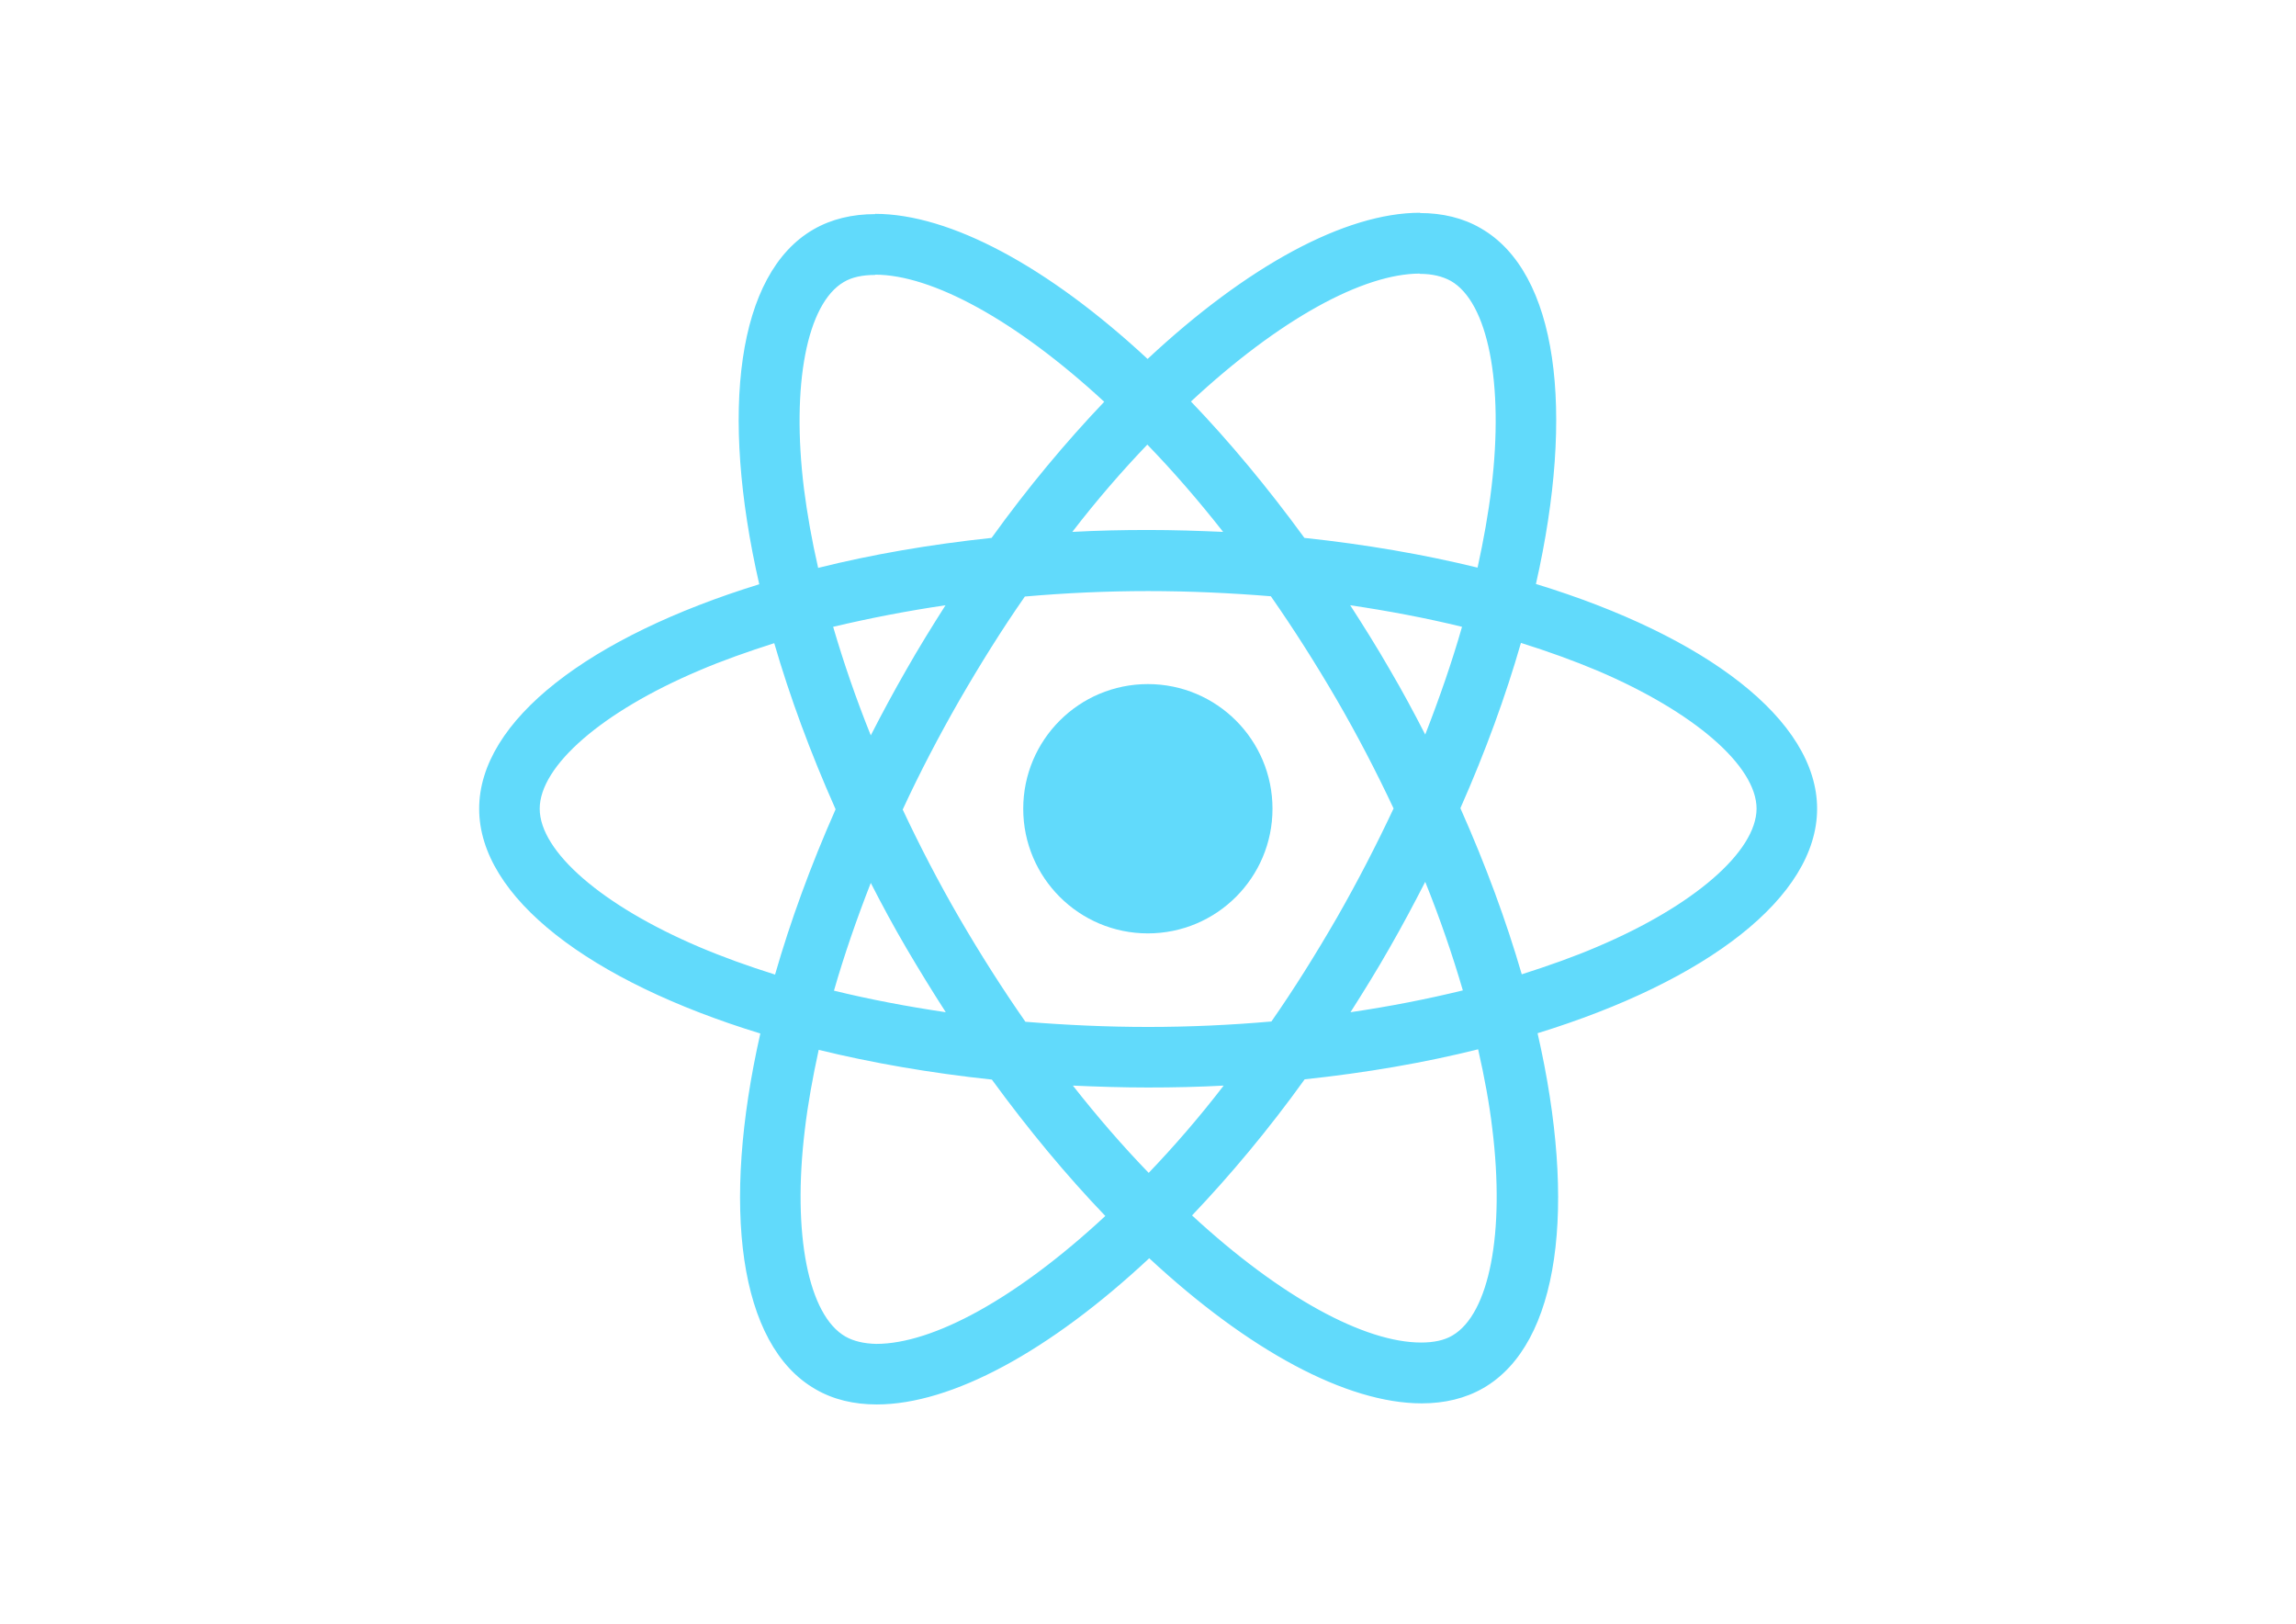
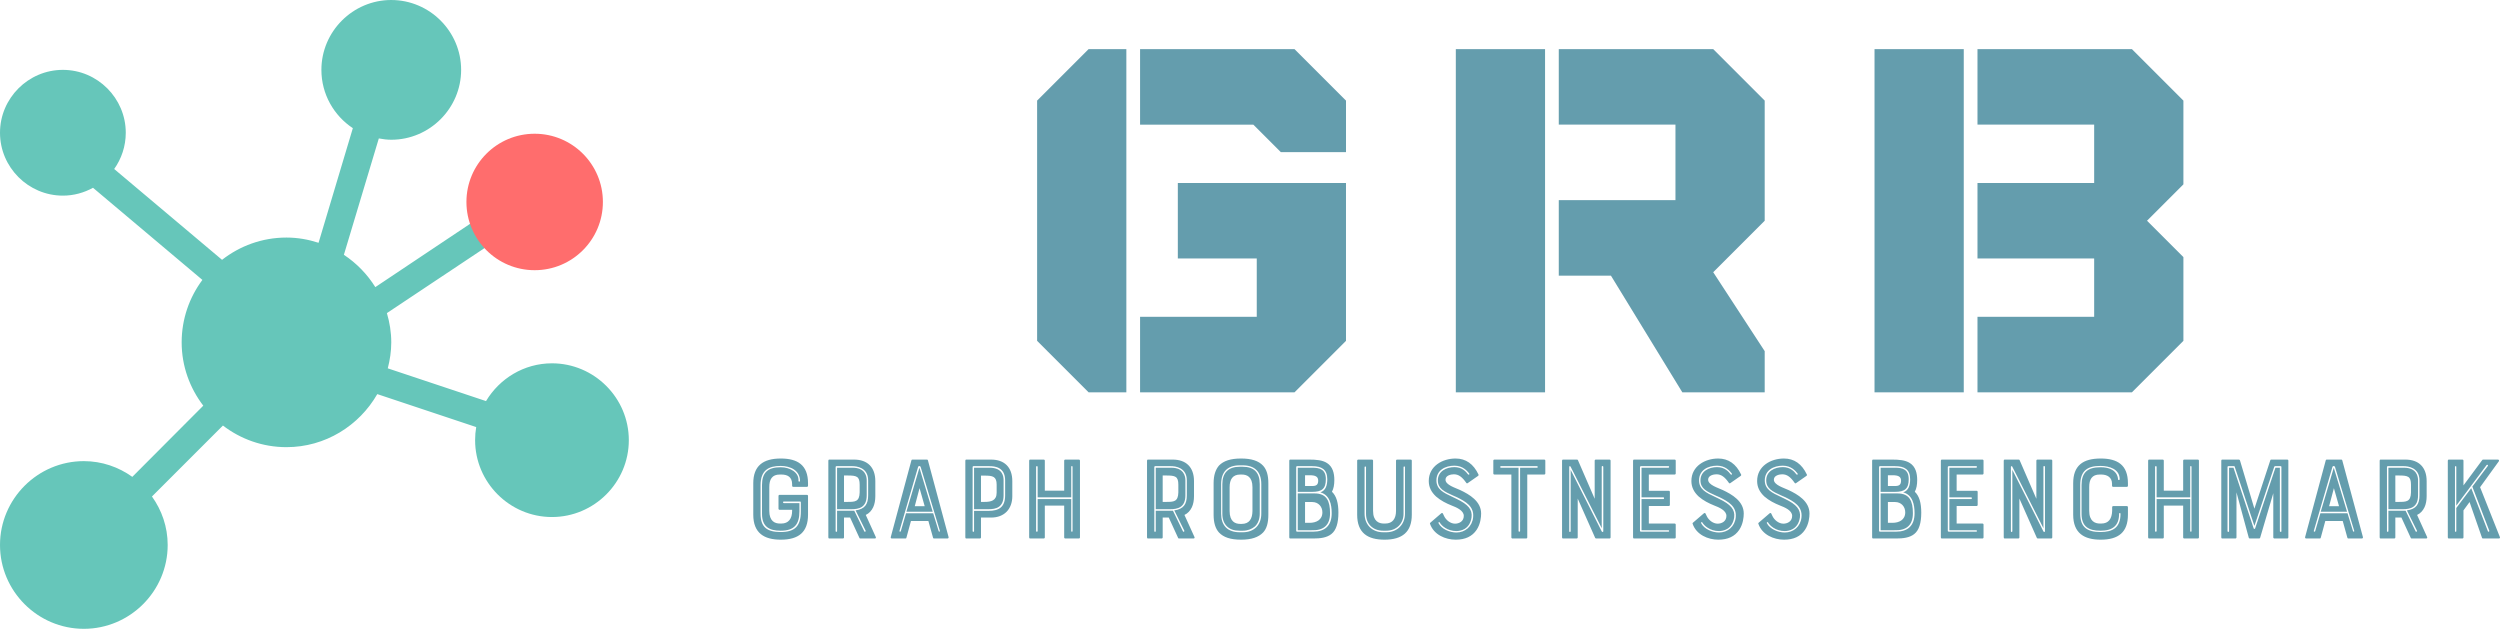
- <svg xmlns="http://www.w3.org/2000/svg" viewBox="0 0 841.9 595.3">
-   <g fill="#61DAFB">
-     <path d="M666.3 296.5c0-32.5-40.7-63.3-103.1-82.4 14.4-63.6 8-114.2-20.2-130.4-6.5-3.8-14.1-5.6-22.4-5.6v22.3c4.6 0 8.3.9 11.4 2.6 13.6 7.8 19.5 37.5 14.9 75.7-1.1 9.4-2.9 19.3-5.1 29.4-19.6-4.8-41-8.5-63.5-10.9-13.5-18.5-27.5-35.3-41.6-50 32.6-30.3 63.2-46.9 84-46.9V78c-27.5 0-63.5 19.6-99.9 53.6-36.4-33.8-72.4-53.2-99.9-53.2v22.3c20.7 0 51.4 16.5 84 46.6-14 14.7-28 31.4-41.3 49.9-22.6 2.4-44 6.1-63.6 11-2.3-10-4-19.7-5.2-29-4.7-38.2 1.1-67.9 14.6-75.8 3-1.8 6.9-2.6 11.5-2.6V78.5c-8.4 0-16 1.8-22.6 5.6-28.1 16.2-34.4 66.7-19.9 130.1-62.2 19.2-102.7 49.9-102.7 82.3 0 32.5 40.7 63.3 103.1 82.4-14.4 63.6-8 114.2 20.2 130.4 6.5 3.8 14.1 5.6 22.5 5.6 27.5 0 63.5-19.6 99.9-53.6 36.4 33.8 72.4 53.2 99.9 53.2 8.4 0 16-1.8 22.6-5.6 28.1-16.2 34.4-66.7 19.9-130.1 62-19.1 102.5-49.9 102.5-82.3zm-130.2-66.7c-3.7 12.9-8.3 26.2-13.5 39.5-4.1-8-8.4-16-13.1-24-4.6-8-9.5-15.8-14.4-23.4 14.2 2.1 27.9 4.7 41 7.9zm-45.8 106.5c-7.8 13.5-15.8 26.3-24.1 38.2-14.9 1.3-30 2-45.2 2-15.1 0-30.2-.7-45-1.9-8.3-11.9-16.4-24.6-24.2-38-7.6-13.1-14.5-26.4-20.8-39.8 6.2-13.4 13.2-26.8 20.7-39.9 7.8-13.5 15.8-26.3 24.1-38.2 14.9-1.3 30-2 45.2-2 15.1 0 30.2.7 45 1.9 8.3 11.9 16.4 24.6 24.2 38 7.6 13.1 14.5 26.4 20.8 39.8-6.3 13.4-13.2 26.8-20.7 39.9zm32.3-13c5.4 13.4 10 26.8 13.8 39.8-13.1 3.2-26.9 5.9-41.2 8 4.9-7.7 9.8-15.6 14.4-23.7 4.6-8 8.9-16.1 13-24.1zM421.2 430c-9.3-9.6-18.6-20.3-27.8-32 9 .4 18.2.7 27.5.7 9.4 0 18.7-.2 27.8-.7-9 11.7-18.3 22.4-27.5 32zm-74.4-58.9c-14.2-2.1-27.9-4.7-41-7.9 3.7-12.9 8.3-26.2 13.5-39.5 4.1 8 8.4 16 13.1 24 4.7 8 9.5 15.8 14.4 23.4zM420.7 163c9.3 9.6 18.6 20.3 27.8 32-9-.4-18.2-.7-27.5-.7-9.4 0-18.7.2-27.8.7 9-11.7 18.3-22.4 27.5-32zm-74 58.9c-4.9 7.7-9.8 15.6-14.4 23.7-4.6 8-8.9 16-13 24-5.4-13.4-10-26.8-13.8-39.8 13.1-3.1 26.9-5.8 41.2-7.9zm-90.5 125.2c-35.4-15.1-58.3-34.9-58.3-50.6 0-15.7 22.9-35.6 58.3-50.6 8.6-3.7 18-7 27.7-10.1 5.7 19.6 13.2 40 22.5 60.9-9.2 20.8-16.6 41.1-22.2 60.6-9.9-3.1-19.3-6.5-28-10.2zM310 490c-13.6-7.8-19.5-37.5-14.9-75.7 1.1-9.4 2.9-19.3 5.1-29.4 19.6 4.8 41 8.5 63.5 10.9 13.5 18.5 27.5 35.3 41.6 50-32.6 30.3-63.2 46.9-84 46.9-4.5-.1-8.3-1-11.3-2.7zm237.2-76.2c4.7 38.2-1.1 67.9-14.6 75.8-3 1.8-6.9 2.6-11.5 2.6-20.7 0-51.4-16.5-84-46.6 14-14.7 28-31.4 41.3-49.9 22.6-2.4 44-6.1 63.6-11 2.3 10.1 4.1 19.8 5.2 29.1zm38.5-66.7c-8.6 3.7-18 7-27.7 10.1-5.7-19.6-13.2-40-22.5-60.9 9.2-20.8 16.6-41.1 22.2-60.6 9.9 3.1 19.3 6.5 28.1 10.2 35.4 15.1 58.3 34.9 58.3 50.6-.1 15.7-23 35.6-58.4 50.6zM320.8 78.4z" />
-     <circle cx="420.9" cy="296.5" r="45.7" />
-     <path d="M520.5 78.1z" />
+ <svg xmlns="http://www.w3.org/2000/svg" width="458" height="115.2" viewBox="0 0 458 115.2" class="css-1j8o68f">
+   <defs id="SvgjsDefs1971" />
+   <g id="SvgjsG1972" featurekey="symbolFeature-0" transform="matrix(1.279999,0,0,1.279999,-6.399996,-6.399918)" fill="#66c6ba">
+     <g transform="translate(0,-952.3622)">
+       <path d="m 61,957.362 c -5.499,0 -10,4.501 -10,10 0,3.476 1.787,6.55 4.5,8.344 l -4.906,16.406 c -1.453,-0.472 -2.987,-0.75 -4.594,-0.75 -3.472,0 -6.672,1.194 -9.219,3.188 l -15.438,-13 C 22.386,980.081 23,978.288 23,976.362 c 0,-4.947 -4.053,-9 -9,-9 -4.947,0 -9,4.053 -9,9 0,4.947 4.053,9 9,9 1.561,0 3.029,-0.417 4.312,-1.125 l 15.656,13.188 C 32.105,999.924 31,1003.017 31,1006.362 c 0,3.407 1.167,6.539 3.094,9.062 l -10.156,10.188 c -1.965,-1.405 -4.35,-2.25 -6.938,-2.25 -6.604,0 -12,5.396 -12,12 0,6.604 5.396,12 12,12 6.604,0 12,-5.396 12,-12 0,-2.587 -0.845,-4.973 -2.25,-6.938 l 10.156,-10.156 c 2.527,1.936 5.678,3.094 9.094,3.094 5.56,0 10.409,-3.079 13,-7.594 l 14.156,4.719 c -0.105,0.608 -0.156,1.238 -0.156,1.875 0,6.051 4.949,11 11,11 6.051,0 11,-4.949 11,-11 0,-6.051 -4.949,-11 -11,-11 -4.004,0 -7.513,2.187 -9.438,5.406 L 60.5,1010.081 c 0.307,-1.192 0.5,-2.433 0.5,-3.719 0,-1.458 -0.234,-2.853 -0.625,-4.188 l 14.875,-9.906 c 1.653,1.886 4.062,3.094 6.75,3.094 4.947,0 9,-4.053 9,-9 0,-4.947 -4.053,-9 -9,-9 -4.947,0 -9,4.053 -9,9 0,0.812 0.108,1.594 0.312,2.344 l -14.594,9.75 c -1.151,-1.841 -2.689,-3.431 -4.5,-4.625 l 5,-16.656 c 0.581,0.106 1.171,0.188 1.781,0.188 5.499,0 10,-4.501 10,-10 0,-5.499 -4.501,-10 -10,-10 z" style="text-indent:0;text-transform:none;direction:ltr;block-progression:tb;baseline-shift:baseline;color:;enable-background:accumulate;" fill="#66c6ba" fill-opacity="1" stroke="none" marker="none" visibility="visible" display="inline" overflow="visible" />
+     </g>
+   </g>
+   <g id="bad-node" featureKey="bad-node">
+     <circle cx="97.95" cy="37" r="12.5" fill="#ff6d6d" />
+   </g>
+   <g id="SvgjsG1973" featurekey="nameFeature-0" transform="matrix(2.200615,0,0,2.200615,183.712,-16.14929)" fill="#649dad">
+     <path d="M10.286 40 l-3.143 0 l-4.286 -4.286 l0 -20 l4.286 -4.286 l3.143 0 l0 28.571 z M24.286 11.429 l4.286 4.286 l0 4.286 l-5.429 0 l-2.286 -2.286 l-9.429 0 l0 -6.286 l12.857 0 z M14.571 28.857 l0 -6.286 l14 0 l0 13.143 l-4.286 4.286 l-12.857 0 l0 -6.286 l9.714 0 l0 -4.857 l-6.571 0 z M45.143 40 l-7.429 0 l0 -28.571 l7.429 0 l0 28.571 z M63.428 15.714 l0 10 l-4.286 4.286 l4.286 6.571 l0 3.429 l-6.857 0 l-5.943 -9.714 l-4.343 0 l0 -6.286 l9.714 0 l0 -6.286 l-9.714 0 l0 -6.286 l12.857 0 z M80 40 l-7.429 0 l0 -28.571 l7.429 0 l0 28.571 z M98.285 15.714 l0 6.971 l-3.029 3.029 l3.029 3.029 l0 6.971 l-4.286 4.286 l-12.857 0 l0 -6.286 l9.714 0 l0 -4.857 l-9.714 0 l0 -6.286 l9.714 0 l0 -4.857 l-9.714 0 l0 -6.286 l12.857 0 z" />
+   </g>
+   <g id="SvgjsG1974" featurekey="sloganFeature-0" transform="matrix(1.094945,0,0,1.094945,136.2262,76.75147)" fill="#649dad">
+     <path d="M6.02 15.2 c-0.1 0 -0.18 -0.08 -0.18 -0.18 l0 -2.14 c0 -0.1 0.08 -0.18 0.18 -0.18 l4.58 0 c0.1 0 0.18 0.08 0.18 0.18 l0 3.14 c0 2.94 -1.58 4.18 -4.56 4.18 c-2.78 0 -4.6 -1.1 -4.6 -4.18 l0 -5.26 c0 -2.9 1.62 -4.14 4.6 -4.14 c2.8 0 4.56 1.08 4.56 4.14 l0 0.42 c0 0.1 -0.08 0.18 -0.18 0.18 l-2.3 0 c-0.1 0 -0.18 -0.08 -0.18 -0.18 l0 -0.26 c0 -1.22 -0.78 -1.62 -1.8 -1.62 l-0.24 0 c-0.66 0 -1.1 0.18 -1.4 0.58 c-0.28 0.38 -0.38 0.88 -0.38 1.54 l0 3.96 c0 1.74 0.94 2.12 1.78 2.12 l0.24 0 c1.22 0 1.8 -0.84 1.8 -2.12 l0 -0.18 l-2.1 0 z M2.84 15.88 c0 2.22 1.08 3.04 3.36 3.04 c2.4 0 3.38 -1 3.38 -3.46 l0 -1.5 c0 -0.06 -0.04 -0.14 -0.08 -0.14 l-2.78 0 c-0.18 0 -0.14 0.26 0 0.26 l2.62 0 l0 1.38 c0 2.14 -0.82 3.24 -3.14 3.24 c-1.92 0 -3.12 -0.68 -3.12 -2.82 l0 -4.82 c0 -2.06 0.94 -2.98 3.12 -2.98 c1.62 0 3.1 0.9 2.98 2.28 c0 0.16 0.22 0.2 0.26 0.02 c0 -1.76 -1.6 -2.52 -3.24 -2.52 c-2 0 -3.36 0.72 -3.36 3.2 l0 4.82 z M21.68 14.78 c-0.28 0.58 -0.68 1.02 -1.24 1.28 l1.68 3.7 c0.06 0.12 -0.02 0.24 -0.14 0.24 l-2.46 0 c-0.08 0 -0.12 -0.04 -0.14 -0.1 l-1.56 -3.4 l-1.02 0 l0 3.32 c0 0.1 -0.08 0.18 -0.18 0.18 l-2.3 0 c-0.08 0 -0.14 -0.08 -0.14 -0.18 l0 -12.84 c0 -0.1 0.06 -0.18 0.14 -0.18 l4.16 0 c2.22 0 3.56 1.26 3.56 3.6 l0 2.52 c0 0.7 -0.12 1.36 -0.36 1.86 z M19.42 12.3 l0 -1.3 c0 -1.4 -0.52 -1.54 -2.04 -1.54 l-0.58 0 l0 4.42 l0.58 0 c1.26 0 2 -0.02 2.04 -1.58 z M15.64 18.78 l0 -3.42 l2.88 0 l1.68 3.46 c0.04 0.1 0.28 0.06 0.22 -0.12 l-1.68 -3.4 c1.56 -0.22 2.1 -1.04 2.1 -2.52 l0 -2.5 c0 -2.2 -2 -2.38 -2.62 -2.38 l-2.7 0 c-0.04 0 -0.12 0.06 -0.12 0.12 l0 10.76 c0 0.14 0.24 0.14 0.24 0 z M20.6 10.28 l0 2.5 c0 2.04 -1.3 2.32 -2.56 2.32 l-2.4 0 l0 -6.94 l2.58 0 c2.16 0 2.38 1.46 2.38 2.12 z M28.08 6.92 c0.02 -0.06 0.06 -0.12 0.14 -0.12 l2.48 0 c0.08 0 0.12 0.06 0.14 0.12 l3.46 12.86 c0.02 0.12 -0.06 0.22 -0.18 0.22 l-2.28 0 c-0.06 0 -0.12 -0.04 -0.14 -0.12 l-0.78 -2.8 l-2.92 0 l-0.76 2.8 c-0.02 0.08 -0.06 0.12 -0.14 0.12 l-2.3 0 c-0.12 0 -0.2 -0.1 -0.18 -0.22 z M28.64 14.6 l1.66 0 l-0.86 -3.02 z M31.72 15.78 l0.92 3 c0.04 0.12 0.26 0.1 0.2 -0.06 l-3.2 -10.64 c-0.06 -0.26 -0.4 -0.28 -0.46 0 l-3.1 10.64 c-0.06 0.14 0.16 0.2 0.22 0.08 l0.88 -3.02 l4.54 0 z M27.24 15.52 l2.18 -7.36 l2.22 7.36 l-4.4 0 z M41.4 6.8 c2.22 0 3.56 1.26 3.56 3.6 l0 2.52 c0 2.14 -1.32 3.58 -3.56 3.58 l-1.68 0 l0 3.32 c0 0.1 -0.08 0.18 -0.18 0.18 l-2.3 0 c-0.08 0 -0.14 -0.08 -0.14 -0.18 l0 -12.84 c0 -0.1 0.06 -0.18 0.14 -0.18 l4.16 0 z M42.34 12.32 l0 -1.32 c0 -1.38 -0.64 -1.52 -2.04 -1.52 l-0.58 0 l0 4.4 l0.58 0 c1.1 0 2.04 -0.2 2.04 -1.56 z M43.76 12.78 l0 -2.5 c0 -2.2 -1.7 -2.38 -2.62 -2.38 l-2.7 0 c-0.04 0 -0.12 0.06 -0.12 0.12 l0 10.76 c0 0.14 0.24 0.14 0.24 0 l0 -3.4 l2.4 0 c1.76 0 2.8 -0.62 2.8 -2.6 z M38.56 8.16 l2.58 0 c2.22 0 2.36 1.46 2.36 2.12 l0 2.5 c0 2.04 -1.28 2.32 -2.54 2.32 l-2.4 0 l0 -6.94 z M53.64 12 l0 -5.02 c0 -0.1 0.08 -0.18 0.18 -0.18 l2.28 0 c0.1 0 0.18 0.08 0.18 0.18 l0 12.84 c0 0.1 -0.08 0.18 -0.18 0.18 l-2.28 0 c-0.1 0 -0.18 -0.08 -0.18 -0.18 l0 -5.32 l-3.24 0 l0 5.32 c0 0.1 -0.08 0.18 -0.18 0.18 l-2.28 0 c-0.1 0 -0.16 -0.08 -0.16 -0.18 l0 -12.84 c0 -0.1 0.06 -0.18 0.16 -0.18 l2.28 0 c0.1 0 0.18 0.08 0.18 0.18 l0 5.02 l3.24 0 z M48.94 18.76 c0 0.16 0.26 0.14 0.26 0 l0 -5.36 l5.62 0 l0 5.36 c0 0.14 0.22 0.16 0.22 0 l0 -10.76 c0 -0.14 -0.22 -0.18 -0.22 0 l0 5.12 l-5.62 0 l0 -5.12 c0 -0.14 -0.26 -0.14 -0.26 0 l0 10.76 z M75 14.78 c-0.28 0.58 -0.68 1.02 -1.24 1.28 l1.68 3.7 c0.06 0.12 -0.02 0.24 -0.14 0.24 l-2.46 0 c-0.08 0 -0.12 -0.04 -0.14 -0.1 l-1.56 -3.4 l-1.02 0 l0 3.32 c0 0.1 -0.08 0.18 -0.18 0.18 l-2.3 0 c-0.08 0 -0.14 -0.08 -0.14 -0.18 l0 -12.84 c0 -0.1 0.06 -0.18 0.14 -0.18 l4.16 0 c2.22 0 3.56 1.26 3.56 3.6 l0 2.52 c0 0.7 -0.12 1.36 -0.36 1.86 z M72.74 12.3 l0 -1.3 c0 -1.4 -0.52 -1.54 -2.04 -1.54 l-0.58 0 l0 4.42 l0.58 0 c1.26 0 2 -0.02 2.04 -1.58 z M68.96 18.78 l0 -3.42 l2.88 0 l1.68 3.46 c0.04 0.1 0.28 0.06 0.22 -0.12 l-1.68 -3.4 c1.56 -0.22 2.1 -1.04 2.1 -2.52 l0 -2.5 c0 -2.2 -2 -2.38 -2.62 -2.38 l-2.7 0 c-0.04 0 -0.12 0.06 -0.12 0.12 l0 10.76 c0 0.14 0.24 0.14 0.24 0 z M73.92 10.28 l0 2.5 c0 2.04 -1.3 2.32 -2.56 2.32 l-2.4 0 l0 -6.94 l2.58 0 c2.16 0 2.38 1.46 2.38 2.12 z M83.24 6.62 c1.72 0 2.92 0.38 3.68 1.2 c0.6 0.66 0.88 1.6 0.88 2.94 l0 5.26 c0 1.38 -0.28 2.34 -0.88 2.98 c-0.78 0.8 -1.96 1.2 -3.68 1.2 c-1.78 0 -2.94 -0.4 -3.7 -1.2 c-0.58 -0.64 -0.9 -1.6 -0.9 -2.98 l0 -5.26 c0 -1.34 0.32 -2.28 0.9 -2.96 c0.78 -0.8 1.96 -1.18 3.7 -1.18 z M85.14 15.42 l0 -4 c0 -1.76 -0.94 -2.12 -1.8 -2.12 l-0.24 0 c-1.28 0 -1.78 0.82 -1.78 2.12 l0 4 c0 1.76 0.94 2.14 1.78 2.14 l0.24 0 c1.28 0 1.78 -0.86 1.8 -2.14 z M79.9 10.9 l0 4.96 c0 0.94 0.24 1.72 0.8 2.3 c0.52 0.52 1.32 0.8 2.3 0.8 l0.52 0 c1.88 0 3.1 -1.2 3.1 -3.1 l0 -4.96 c0 -2.04 -1.08 -3.14 -3.1 -3.14 l-0.52 0 c-2.04 0 -3.1 1.1 -3.1 3.14 z M83.52 18.7 l-0.52 0 c-0.94 0 -1.64 -0.24 -2.14 -0.74 s-0.76 -1.2 -0.76 -2.1 l0 -4.96 c0 -1.9 1.02 -2.9 2.9 -2.9 l0.52 0 c1.9 0 2.84 0.98 2.84 2.9 l0 4.96 c0 0.84 -0.26 1.6 -0.8 2.12 c-0.52 0.44 -1.22 0.72 -2.04 0.72 z M98.84 10.22 c0 0.78 -0.12 1.46 -0.4 1.96 c0.76 0.72 1.08 1.88 1.08 3.5 c0 1.72 -0.36 2.94 -1.18 3.58 c-0.78 0.62 -1.88 0.74 -2.98 0.74 l-3.9 0 c-0.1 0 -0.16 -0.08 -0.16 -0.18 l0 -12.84 c0 -0.1 0.06 -0.18 0.16 -0.18 l3.2 0 c1.08 0 2.2 0.08 2.96 0.58 c0.94 0.6 1.22 1.68 1.22 2.84 z M93.94 9.42 l0 1.8 l1.22 0 c0.64 0 0.98 -0.2 0.98 -0.9 s-0.52 -0.9 -1.4 -0.9 l-0.8 0 z M94.7 17.38 c1.1 0 2.14 -0.48 2.14 -1.76 c0 -0.96 -0.68 -1.72 -1.7 -1.72 l-1.2 0 l0 3.48 l0.76 0 z M92.46 8.06 l0 10.66 c0 0.1 0.08 0.14 0.16 0.14 l2.68 0 c1.94 0 3.1 -0.98 3.1 -3.08 c0 -1.5 -0.34 -3.06 -1.9 -3.5 c0.92 -0.3 1.16 -1.22 1.16 -2.2 c0 -1.6 -0.9 -2.18 -2.52 -2.18 l-2.52 0 c-0.12 0 -0.16 0.06 -0.16 0.16 z M95 18.62 l-2.28 0 l0 -6.16 l2.82 0 c2.06 0 2.58 1.34 2.58 3.32 c0 2.02 -1.1 2.92 -3.12 2.84 z M97.42 10.08 c0 1.62 -0.68 2.12 -2.32 2.12 l-2.38 0 l0 -4.04 l2.42 0 c1.18 0 2.28 0.22 2.28 1.92 z M109.16 15.38 l0 -8.4 c0 -0.1 0.08 -0.18 0.18 -0.18 l2.28 0 c0.1 0 0.18 0.08 0.18 0.18 l0 9.04 c0 2.88 -1.58 4.18 -4.56 4.18 c-2.82 0 -4.58 -1.12 -4.58 -4.18 l0 -9.04 c0 -0.1 0.08 -0.18 0.18 -0.18 l2.3 0 c0.1 0 0.18 0.08 0.18 0.18 l0 8.4 c0 1.74 0.98 2.12 1.8 2.12 l0.24 0 c1.24 0 1.8 -0.84 1.8 -2.12 z M103.9 8.08 l0 7.78 c0 1.8 1.22 3.1 3.12 3.1 l0.5 0 c1.9 0 3.14 -1.36 3.14 -3.1 l0 -7.78 c0 -0.18 -0.24 -0.2 -0.24 0 l0 7.78 c0 1.64 -1.18 2.84 -2.9 2.84 l-0.5 0 c-1.68 0 -2.88 -1.08 -2.88 -2.84 l0 -7.78 c0 -0.18 -0.24 -0.18 -0.24 0 z M119.9 11.9 c1.52 0.72 3.5 1.86 3.5 3.92 c0 0.6 -0.1 1.76 -0.76 2.74 c-0.74 1.1 -1.9 1.64 -3.5 1.64 c-1.7 0 -3.68 -0.82 -4.3 -2.68 c-0.02 -0.06 0 -0.12 0.06 -0.16 l1.84 -1.58 c0.08 -0.06 0.2 -0.06 0.26 0.04 c0.04 0.1 0.12 0.26 0.22 0.46 c0.3 0.62 1.02 1.24 1.82 1.24 c0.62 0 1.46 -0.34 1.46 -1.3 c0 -0.92 -1.26 -1.44 -2.04 -1.74 c-0.9 -0.36 -1.82 -0.82 -2.6 -1.5 c-0.82 -0.76 -1.22 -1.6 -1.22 -2.6 c0 -2.5 2.3 -3.76 4.48 -3.76 c1.72 0 3 0.9 3.84 2.68 c0.04 0.08 0 0.18 -0.06 0.22 l-1.78 1.24 c-0.08 0.04 -0.12 0.04 -0.2 -0.06 c-0.68 -0.98 -1.28 -1.44 -2.08 -1.44 c-0.42 0 -1.4 0.16 -1.4 0.9 c0 0.9 1.66 1.36 2.46 1.74 z M116.26 17.42 c0.5 1 1.88 1.58 3 1.58 c1.46 0 2.64 -1 2.8 -2.52 c0.2 -1.86 -1.26 -2.66 -2.7 -3.38 l-0.64 -0.28 c-1.48 -0.66 -2.56 -1.16 -2.56 -2.54 c0 -1.52 1.4 -2.22 2.78 -2.22 c1.26 0 1.92 0.74 2.26 1.2 c0.12 0.16 0.32 0.02 0.2 -0.14 c-0.34 -0.42 -1.06 -1.3 -2.46 -1.3 c-1.58 0 -3.02 0.78 -3.02 2.46 c0 1.5 1.2 2.08 2.72 2.78 l0.62 0.3 c1.98 0.94 2.7 1.82 2.54 3.1 c-0.3 2.04 -1.86 2.3 -2.54 2.3 c-1.5 0 -2.5 -0.9 -2.8 -1.46 c-0.1 -0.1 -0.24 0 -0.2 0.12 z M128.46 9.3 l-2.84 0 c-0.1 0 -0.18 -0.08 -0.18 -0.18 l0 -2.14 c0 -0.1 0.08 -0.18 0.18 -0.18 l8.34 0 c0.1 0 0.18 0.08 0.18 0.18 l0 2.14 c0 0.1 -0.08 0.18 -0.18 0.18 l-2.84 0 l0 10.52 c0 0.1 -0.08 0.18 -0.18 0.18 l-2.3 0 c-0.1 0 -0.18 -0.08 -0.18 -0.18 l0 -10.52 z M132.74 7.9 l-6.04 0 c-0.14 0 -0.14 0.26 0 0.26 l2.96 0 l0 10.6 c0 0.14 0.26 0.14 0.26 0 l0 -10.6 l2.82 0 c0.2 0 0.18 -0.26 0 -0.26 z M142.4 6.98 c0 -0.1 0.08 -0.18 0.18 -0.18 l2.3 0 c0.1 0 0.18 0.08 0.18 0.18 l0 12.84 c0 0.1 -0.08 0.18 -0.18 0.18 l-2.22 0 c-0.08 0 -0.16 -0.04 -0.18 -0.1 l-2.92 -6.58 l0 6.5 c0 0.1 -0.08 0.18 -0.18 0.18 l-2.28 0 c-0.1 0 -0.16 -0.08 -0.16 -0.18 l0 -12.84 c0 -0.1 0.06 -0.18 0.16 -0.18 l2.36 0 c0.08 0 0.12 0.06 0.14 0.1 l2.8 6.46 l0 -6.38 z M143.84 18.8 l0 -10.8 c0 -0.14 -0.26 -0.18 -0.26 0 l0 10.28 l-5.22 -10.32 c-0.06 -0.08 -0.22 -0.08 -0.22 0.04 l0 10.78 c0 0.18 0.24 0.18 0.24 0 l0 -10.26 l5.2 10.3 c0.08 0.14 0.26 0.1 0.26 -0.02 z M148.98 20 c-0.1 0 -0.16 -0.08 -0.16 -0.18 l0 -12.84 c0 -0.1 0.06 -0.18 0.16 -0.18 l6.8 0 c0.1 0 0.18 0.08 0.18 0.18 l0 2.14 c0 0.1 -0.08 0.18 -0.18 0.18 l-4.32 0 l0 2.72 l3.36 0 c0.1 0 0.16 0.08 0.16 0.18 l0 2.18 c0 0.1 -0.06 0.18 -0.16 0.18 l-3.36 0 l0 2.94 l4.32 0 c0.1 0 0.18 0.08 0.18 0.18 l0 2.14 c0 0.1 -0.08 0.18 -0.18 0.18 l-6.8 0 z M149.98 8.06 l0 10.64 c0 0.12 0.08 0.16 0.16 0.16 l4.6 0 c0.18 0 0.14 -0.24 0 -0.24 l-4.5 0 l0 -5.22 l3.68 0 c0.12 0 0.12 -0.28 0 -0.28 l-3.68 0 l0 -4.96 l4.5 0 c0.14 0 0.18 -0.26 0 -0.26 l-4.6 0 c-0.08 0 -0.16 0.06 -0.16 0.16 z M163.84 11.9 c1.52 0.72 3.5 1.86 3.5 3.92 c0 0.6 -0.1 1.76 -0.76 2.74 c-0.74 1.1 -1.9 1.64 -3.5 1.64 c-1.7 0 -3.68 -0.82 -4.3 -2.68 c-0.02 -0.06 0 -0.12 0.06 -0.16 l1.84 -1.58 c0.08 -0.06 0.2 -0.06 0.26 0.04 c0.04 0.1 0.12 0.26 0.22 0.46 c0.3 0.62 1.02 1.24 1.82 1.24 c0.62 0 1.46 -0.34 1.46 -1.3 c0 -0.92 -1.26 -1.44 -2.04 -1.74 c-0.9 -0.36 -1.82 -0.82 -2.6 -1.5 c-0.82 -0.76 -1.22 -1.6 -1.22 -2.6 c0 -2.5 2.3 -3.76 4.48 -3.76 c1.72 0 3 0.9 3.84 2.68 c0.04 0.08 0 0.18 -0.06 0.22 l-1.78 1.24 c-0.08 0.04 -0.12 0.04 -0.2 -0.06 c-0.68 -0.98 -1.28 -1.44 -2.08 -1.44 c-0.42 0 -1.4 0.16 -1.4 0.9 c0 0.9 1.66 1.36 2.46 1.74 z M160.2 17.42 c0.5 1 1.88 1.58 3 1.58 c1.46 0 2.64 -1 2.8 -2.52 c0.2 -1.86 -1.26 -2.66 -2.7 -3.38 l-0.64 -0.28 c-1.48 -0.66 -2.56 -1.16 -2.56 -2.54 c0 -1.52 1.4 -2.22 2.78 -2.22 c1.26 0 1.92 0.74 2.26 1.2 c0.12 0.16 0.32 0.02 0.2 -0.14 c-0.34 -0.42 -1.06 -1.3 -2.46 -1.3 c-1.58 0 -3.02 0.78 -3.02 2.46 c0 1.5 1.2 2.08 2.72 2.78 l0.62 0.3 c1.98 0.94 2.7 1.82 2.54 3.1 c-0.3 2.04 -1.86 2.3 -2.54 2.3 c-1.5 0 -2.5 -0.9 -2.8 -1.46 c-0.1 -0.1 -0.24 0 -0.2 0.12 z M174.84 11.9 c1.52 0.72 3.5 1.86 3.5 3.92 c0 0.6 -0.1 1.76 -0.76 2.74 c-0.74 1.1 -1.9 1.64 -3.5 1.64 c-1.7 0 -3.68 -0.82 -4.3 -2.68 c-0.02 -0.06 0 -0.12 0.06 -0.16 l1.84 -1.58 c0.08 -0.06 0.2 -0.06 0.26 0.04 c0.04 0.1 0.12 0.26 0.22 0.46 c0.3 0.62 1.02 1.24 1.82 1.24 c0.62 0 1.46 -0.34 1.46 -1.3 c0 -0.92 -1.26 -1.44 -2.04 -1.74 c-0.9 -0.36 -1.82 -0.82 -2.6 -1.5 c-0.82 -0.76 -1.22 -1.6 -1.22 -2.6 c0 -2.5 2.3 -3.76 4.48 -3.76 c1.72 0 3 0.9 3.84 2.68 c0.04 0.08 0 0.18 -0.06 0.22 l-1.78 1.24 c-0.08 0.04 -0.12 0.04 -0.2 -0.06 c-0.68 -0.98 -1.28 -1.44 -2.08 -1.44 c-0.42 0 -1.4 0.16 -1.4 0.9 c0 0.9 1.66 1.36 2.46 1.74 z M171.2 17.42 c0.5 1 1.88 1.58 3 1.58 c1.46 0 2.64 -1 2.8 -2.52 c0.2 -1.86 -1.26 -2.66 -2.7 -3.38 l-0.64 -0.28 c-1.48 -0.66 -2.56 -1.16 -2.56 -2.54 c0 -1.52 1.4 -2.22 2.78 -2.22 c1.26 0 1.92 0.74 2.26 1.2 c0.12 0.16 0.32 0.02 0.2 -0.14 c-0.34 -0.42 -1.06 -1.3 -2.46 -1.3 c-1.58 0 -3.02 0.78 -3.02 2.46 c0 1.5 1.2 2.08 2.72 2.78 l0.62 0.3 c1.98 0.94 2.7 1.82 2.54 3.1 c-0.3 2.04 -1.86 2.3 -2.54 2.3 c-1.5 0 -2.5 -0.9 -2.8 -1.46 c-0.1 -0.1 -0.24 0 -0.2 0.12 z M196.36 10.22 c0 0.78 -0.12 1.46 -0.4 1.96 c0.76 0.72 1.08 1.88 1.08 3.5 c0 1.72 -0.36 2.94 -1.18 3.58 c-0.78 0.62 -1.88 0.74 -2.98 0.74 l-3.9 0 c-0.1 0 -0.16 -0.08 -0.16 -0.18 l0 -12.84 c0 -0.1 0.06 -0.18 0.16 -0.18 l3.2 0 c1.08 0 2.2 0.08 2.96 0.58 c0.94 0.6 1.22 1.68 1.22 2.84 z M191.46 9.42 l0 1.8 l1.22 0 c0.64 0 0.98 -0.2 0.98 -0.9 s-0.52 -0.9 -1.4 -0.9 l-0.8 0 z M192.22 17.38 c1.1 0 2.14 -0.48 2.14 -1.76 c0 -0.96 -0.68 -1.72 -1.7 -1.72 l-1.2 0 l0 3.48 l0.76 0 z M189.98 8.06 l0 10.66 c0 0.1 0.08 0.14 0.16 0.14 l2.68 0 c1.94 0 3.1 -0.98 3.1 -3.08 c0 -1.5 -0.34 -3.06 -1.9 -3.5 c0.92 -0.3 1.16 -1.22 1.16 -2.2 c0 -1.6 -0.9 -2.18 -2.52 -2.18 l-2.52 0 c-0.12 0 -0.16 0.06 -0.16 0.16 z M192.52 18.62 l-2.28 0 l0 -6.16 l2.82 0 c2.06 0 2.58 1.34 2.58 3.32 c0 2.02 -1.1 2.92 -3.12 2.84 z M194.94 10.08 c0 1.62 -0.68 2.12 -2.32 2.12 l-2.38 0 l0 -4.04 l2.42 0 c1.18 0 2.28 0.22 2.28 1.92 z M200.48 20 c-0.1 0 -0.16 -0.08 -0.16 -0.18 l0 -12.84 c0 -0.1 0.06 -0.18 0.16 -0.18 l6.8 0 c0.1 0 0.18 0.08 0.18 0.18 l0 2.14 c0 0.1 -0.08 0.18 -0.18 0.18 l-4.32 0 l0 2.72 l3.36 0 c0.1 0 0.16 0.08 0.16 0.18 l0 2.18 c0 0.1 -0.06 0.18 -0.16 0.18 l-3.36 0 l0 2.94 l4.32 0 c0.1 0 0.18 0.08 0.18 0.18 l0 2.14 c0 0.1 -0.08 0.18 -0.18 0.18 l-6.8 0 z M201.48 8.06 l0 10.64 c0 0.12 0.08 0.16 0.16 0.16 l4.6 0 c0.18 0 0.14 -0.24 0 -0.24 l-4.5 0 l0 -5.22 l3.68 0 c0.12 0 0.12 -0.28 0 -0.28 l-3.68 0 l0 -4.96 l4.5 0 c0.14 0 0.18 -0.26 0 -0.26 l-4.6 0 c-0.08 0 -0.16 0.06 -0.16 0.16 z M216.3 6.98 c0 -0.1 0.08 -0.18 0.18 -0.18 l2.3 0 c0.1 0 0.18 0.08 0.18 0.18 l0 12.84 c0 0.1 -0.08 0.18 -0.18 0.18 l-2.22 0 c-0.08 0 -0.16 -0.04 -0.18 -0.1 l-2.92 -6.58 l0 6.5 c0 0.1 -0.08 0.18 -0.18 0.18 l-2.28 0 c-0.1 0 -0.16 -0.08 -0.16 -0.18 l0 -12.84 c0 -0.1 0.06 -0.18 0.16 -0.18 l2.36 0 c0.08 0 0.12 0.06 0.14 0.1 l2.8 6.46 l0 -6.38 z M217.74 18.8 l0 -10.8 c0 -0.14 -0.26 -0.18 -0.26 0 l0 10.28 l-5.22 -10.32 c-0.06 -0.08 -0.22 -0.08 -0.22 0.04 l0 10.78 c0 0.18 0.24 0.18 0.24 0 l0 -10.26 l5.2 10.3 c0.08 0.14 0.26 0.1 0.26 -0.02 z M228.98 15.38 l0 -0.62 c0 -0.1 0.08 -0.18 0.18 -0.18 l2.28 0 c0.1 0 0.18 0.08 0.18 0.18 l0 1.26 c0 2.94 -1.58 4.18 -4.56 4.18 c-2.78 0 -4.6 -1.1 -4.6 -4.18 l0 -5.26 c0 -2.96 1.62 -4.14 4.6 -4.14 c2.82 0 4.56 1.08 4.56 4.14 l0 0.42 c0 0.1 -0.08 0.18 -0.18 0.18 l-2.3 0 c-0.1 0 -0.18 -0.08 -0.18 -0.18 l0 -0.32 c0 -1.1 -0.82 -1.56 -1.8 -1.56 l-0.24 0 c-0.66 0 -1.1 0.18 -1.4 0.58 c-0.28 0.38 -0.38 0.88 -0.38 1.54 l0 3.96 c0 1.74 0.98 2.12 1.78 2.12 l0.24 0 c1.26 0 1.78 -0.84 1.82 -2.12 z M227.02 7.86 c-2.14 0 -3.38 0.76 -3.38 3.2 l0 4.82 c0 2.22 1.14 3.04 3.38 3.04 c2.1 0 3.36 -0.76 3.36 -3.06 c0 -0.16 -0.24 -0.16 -0.24 0 c0 2.02 -1.1 2.84 -3.12 2.84 c-1.96 0 -3.16 -0.68 -3.16 -2.82 l0 -4.82 c0 -2.08 0.98 -2.98 3.16 -2.98 c2.84 0 2.94 1.8 2.94 2 c0 0.18 0.28 0.2 0.28 0 c0 -1.66 -1.68 -2.22 -3.22 -2.22 z M240.86 12 l0 -5.02 c0 -0.1 0.08 -0.18 0.18 -0.18 l2.28 0 c0.1 0 0.18 0.08 0.18 0.18 l0 12.84 c0 0.1 -0.08 0.18 -0.18 0.18 l-2.28 0 c-0.1 0 -0.18 -0.08 -0.18 -0.18 l0 -5.32 l-3.24 0 l0 5.32 c0 0.1 -0.08 0.18 -0.18 0.18 l-2.28 0 c-0.1 0 -0.16 -0.08 -0.16 -0.18 l0 -12.84 c0 -0.1 0.06 -0.18 0.16 -0.18 l2.28 0 c0.1 0 0.18 0.08 0.18 0.18 l0 5.02 l3.24 0 z M236.16 18.76 c0 0.16 0.26 0.14 0.26 0 l0 -5.36 l5.62 0 l0 5.36 c0 0.14 0.22 0.16 0.22 0 l0 -10.76 c0 -0.14 -0.22 -0.18 -0.22 0 l0 5.12 l-5.62 0 l0 -5.12 c0 -0.14 -0.26 -0.14 -0.26 0 l0 10.76 z M258.28 6.8 c0.1 0 0.18 0.08 0.18 0.18 l0 12.84 c0 0.1 -0.08 0.18 -0.18 0.18 l-2.18 0 c-0.06 0 -0.16 -0.08 -0.16 -0.18 l0 -7.4 l-2.2 7.46 c-0.04 0.08 -0.08 0.12 -0.16 0.12 l-1.58 0 c-0.06 0 -0.14 -0.04 -0.16 -0.12 l-2.06 -7.6 l0 7.54 c0 0.1 -0.08 0.18 -0.18 0.18 l-2.22 0 c-0.08 0 -0.14 -0.08 -0.14 -0.18 l0 -12.84 c0 -0.1 0.06 -0.18 0.14 -0.18 l2.8 0 c0.08 0 0.16 0.06 0.18 0.12 l2.42 8.1 l2.66 -8.1 c0 -0.06 0.06 -0.12 0.14 -0.12 l2.7 0 z M257.04 18.78 c0 0.14 0.26 0.18 0.26 0 l0 -10.78 c0 -0.04 -0.06 -0.1 -0.12 -0.1 l-0.94 0 c-0.08 0 -0.1 0.06 -0.14 0.1 l-3.32 9.9 l-3.3 -9.92 c0 -0.06 -0.04 -0.08 -0.1 -0.08 l-0.98 0 c-0.06 0 -0.12 0.06 -0.12 0.12 l0 10.76 c0 0.14 0.26 0.18 0.26 0 l0 -10.62 l0.74 0 l3.38 10.16 c0.08 0.14 0.14 0.1 0.24 0 l3.4 -10.16 l0.74 0 l0 10.62 z M264.72 6.92 c0.02 -0.06 0.06 -0.12 0.14 -0.12 l2.48 0 c0.08 0 0.12 0.06 0.14 0.12 l3.46 12.86 c0.02 0.12 -0.06 0.22 -0.18 0.22 l-2.28 0 c-0.06 0 -0.12 -0.04 -0.14 -0.12 l-0.78 -2.8 l-2.92 0 l-0.76 2.8 c-0.02 0.08 -0.06 0.12 -0.14 0.12 l-2.3 0 c-0.12 0 -0.2 -0.1 -0.18 -0.22 z M265.28 14.6 l1.66 0 l-0.86 -3.02 z M268.36 15.78 l0.92 3 c0.04 0.12 0.26 0.1 0.2 -0.06 l-3.2 -10.64 c-0.06 -0.26 -0.4 -0.28 -0.46 0 l-3.1 10.64 c-0.06 0.14 0.16 0.2 0.22 0.08 l0.88 -3.02 l4.54 0 z M263.88 15.52 l2.18 -7.36 l2.22 7.36 l-4.4 0 z M281.24 14.78 c-0.28 0.58 -0.68 1.02 -1.24 1.28 l1.68 3.7 c0.06 0.12 -0.02 0.24 -0.14 0.24 l-2.46 0 c-0.08 0 -0.12 -0.04 -0.14 -0.1 l-1.56 -3.4 l-1.02 0 l0 3.32 c0 0.1 -0.08 0.18 -0.18 0.18 l-2.3 0 c-0.08 0 -0.14 -0.08 -0.14 -0.18 l0 -12.84 c0 -0.1 0.06 -0.18 0.14 -0.18 l4.16 0 c2.22 0 3.56 1.26 3.56 3.6 l0 2.52 c0 0.7 -0.12 1.36 -0.36 1.86 z M278.98 12.3 l0 -1.3 c0 -1.4 -0.52 -1.54 -2.04 -1.54 l-0.58 0 l0 4.42 l0.58 0 c1.26 0 2 -0.02 2.04 -1.58 z M275.2 18.78 l0 -3.42 l2.88 0 l1.68 3.46 c0.04 0.1 0.28 0.06 0.22 -0.12 l-1.68 -3.4 c1.56 -0.22 2.1 -1.04 2.1 -2.52 l0 -2.5 c0 -2.2 -2 -2.38 -2.62 -2.38 l-2.7 0 c-0.04 0 -0.12 0.06 -0.12 0.12 l0 10.76 c0 0.14 0.24 0.14 0.24 0 z M280.16 10.28 l0 2.5 c0 2.04 -1.3 2.32 -2.56 2.32 l-2.4 0 l0 -6.94 l2.58 0 c2.16 0 2.38 1.46 2.38 2.12 z M293.54 6.8 c0.14 0 0.22 0.16 0.14 0.28 l-3.14 4.34 l3.32 8.36 c0.04 0.1 -0.02 0.22 -0.16 0.22 l-2.7 0 c-0.06 0 -0.12 -0.04 -0.14 -0.12 l-2.08 -5.98 l-1.02 1.4 l0 4.52 c0 0.1 -0.08 0.18 -0.18 0.18 l-2.28 0 c-0.1 0 -0.16 -0.08 -0.16 -0.18 l0 -12.84 c0 -0.1 0.06 -0.18 0.16 -0.18 l2.28 0 c0.1 0 0.18 0.08 0.18 0.18 l0 4.14 l3.14 -4.24 c0.06 -0.08 0.08 -0.08 0.16 -0.08 l2.48 0 z M286.34 8 l0 10.78 c0 0.14 0.22 0.14 0.22 0 l0 -3.88 l2.5 -3.32 l2.8 7.24 c0.04 0.1 0.28 0.04 0.22 -0.12 l-2.84 -7.38 l2.6 -3.46 c0.1 -0.1 -0.08 -0.28 -0.2 -0.16 l-5.08 6.8 l0 -6.5 c0 -0.14 -0.22 -0.14 -0.22 0 z" />
  </g>
</svg>
